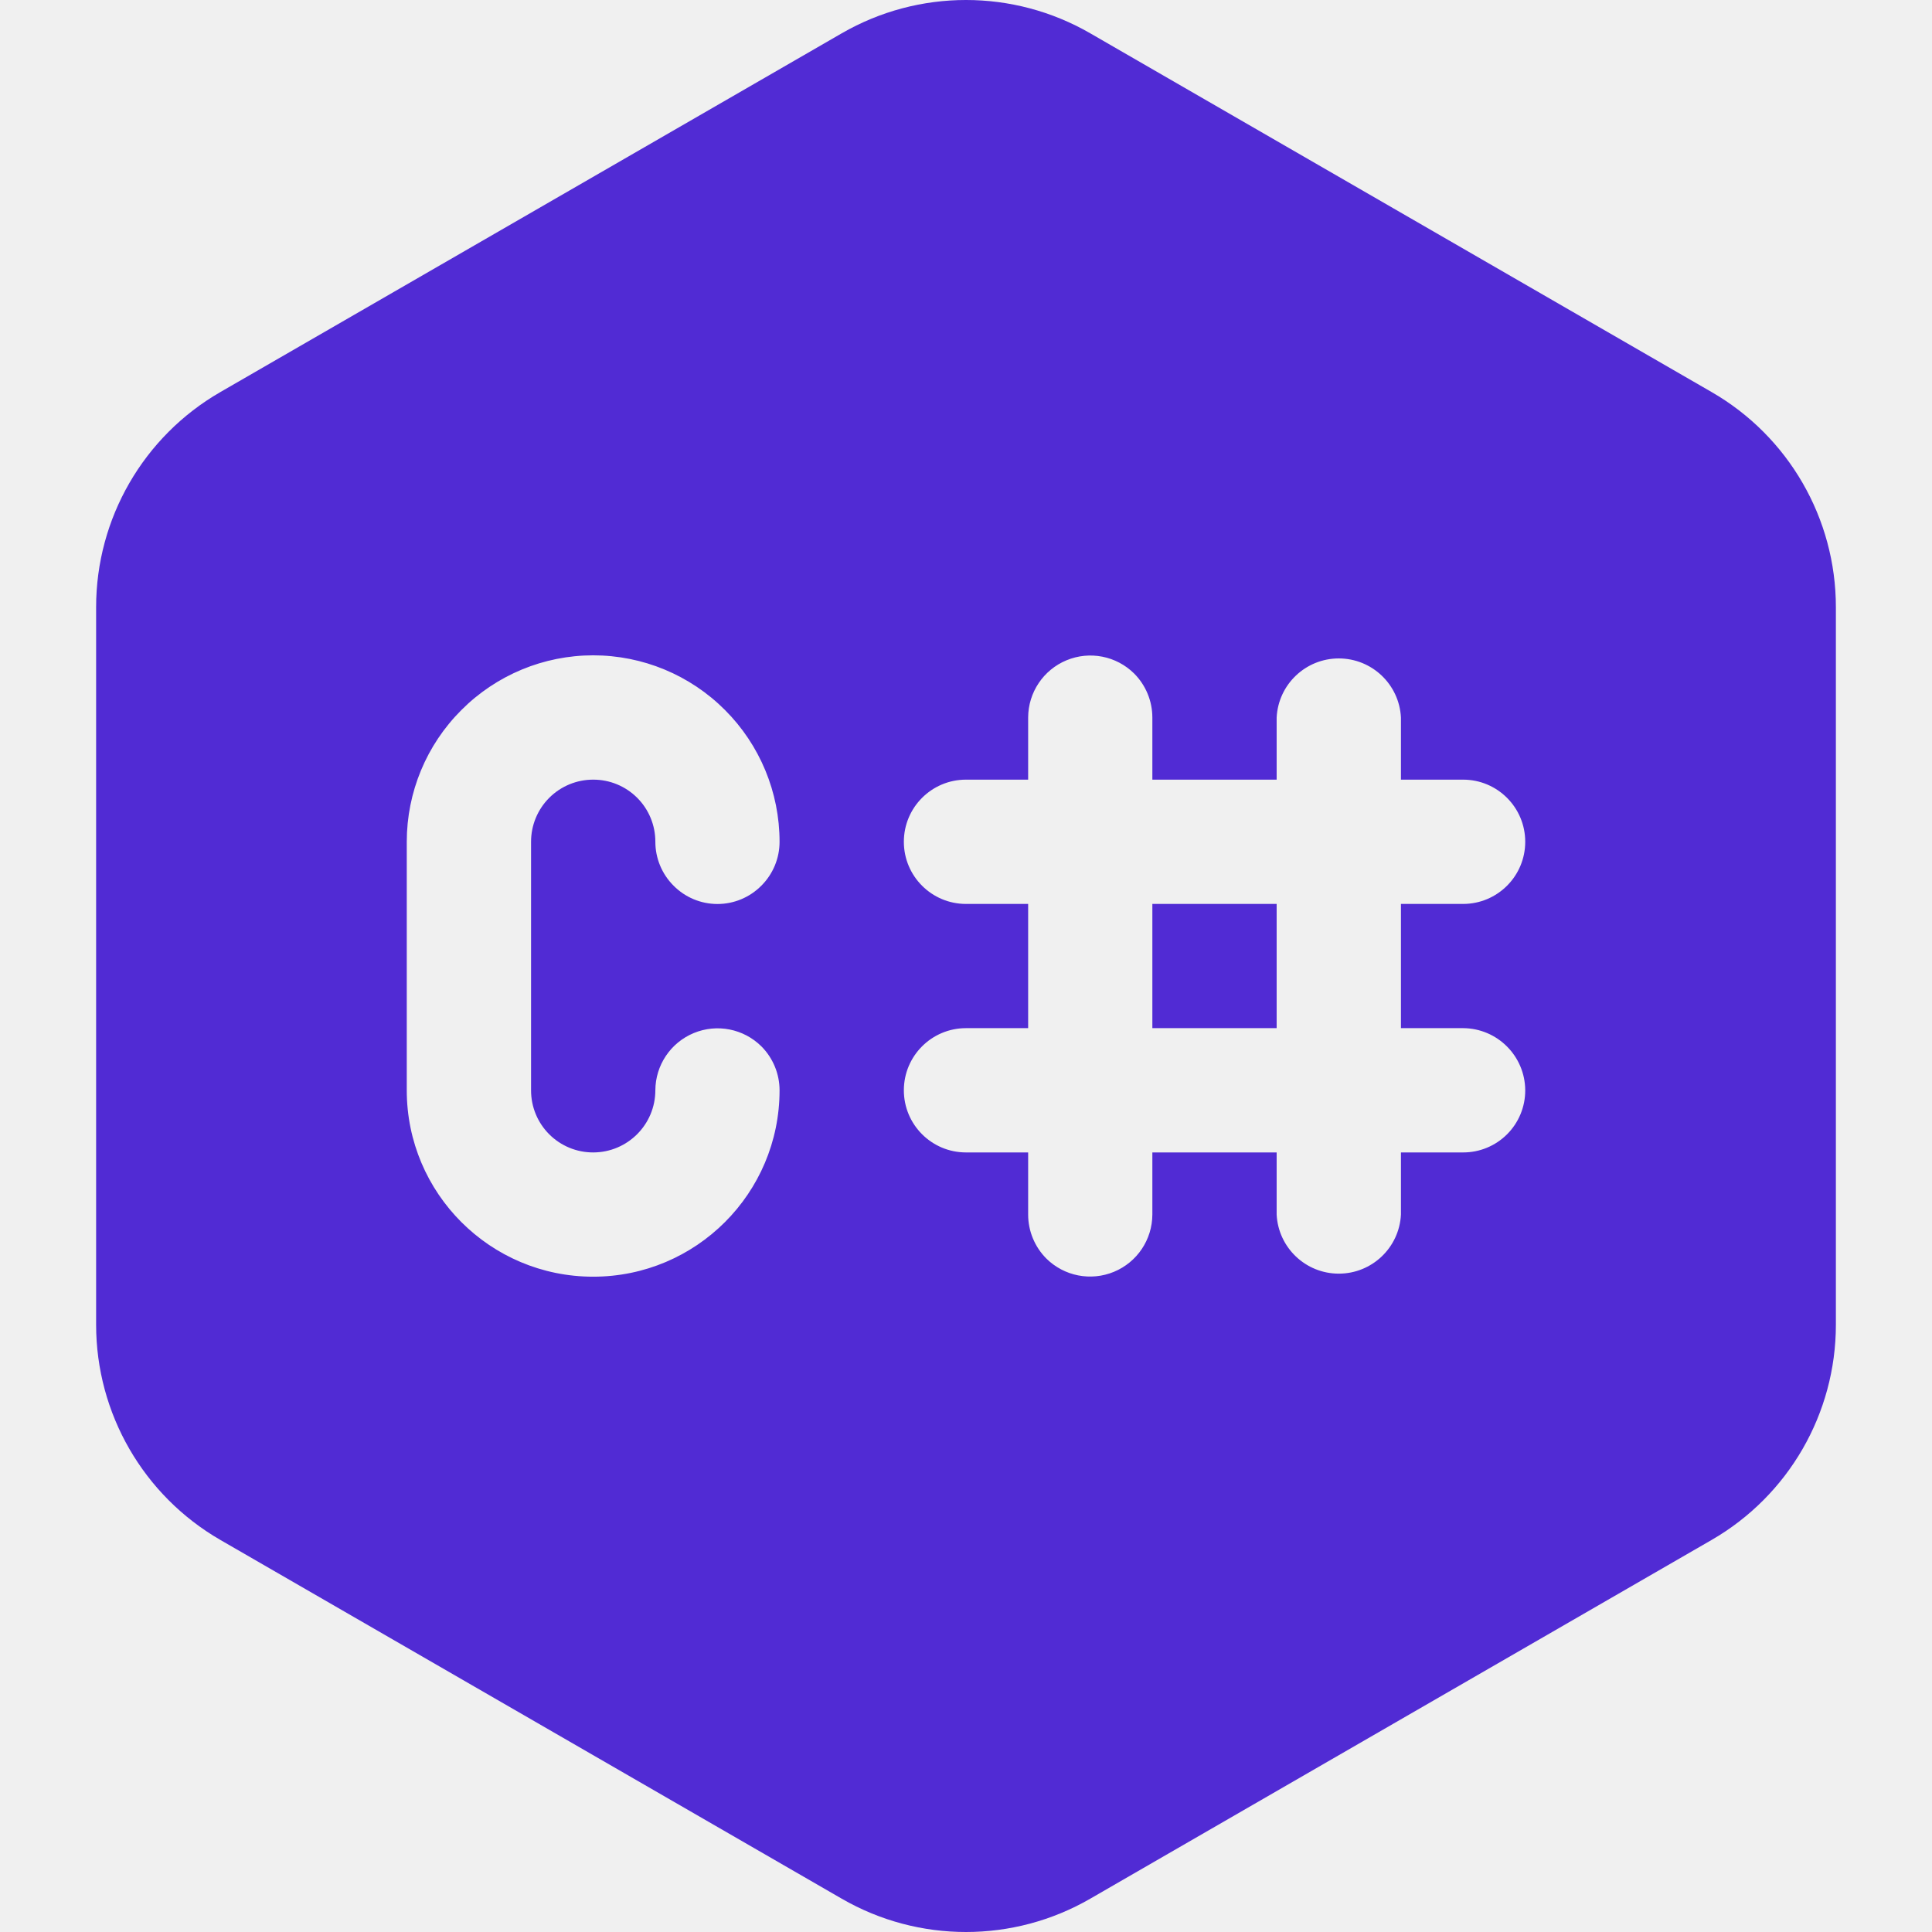
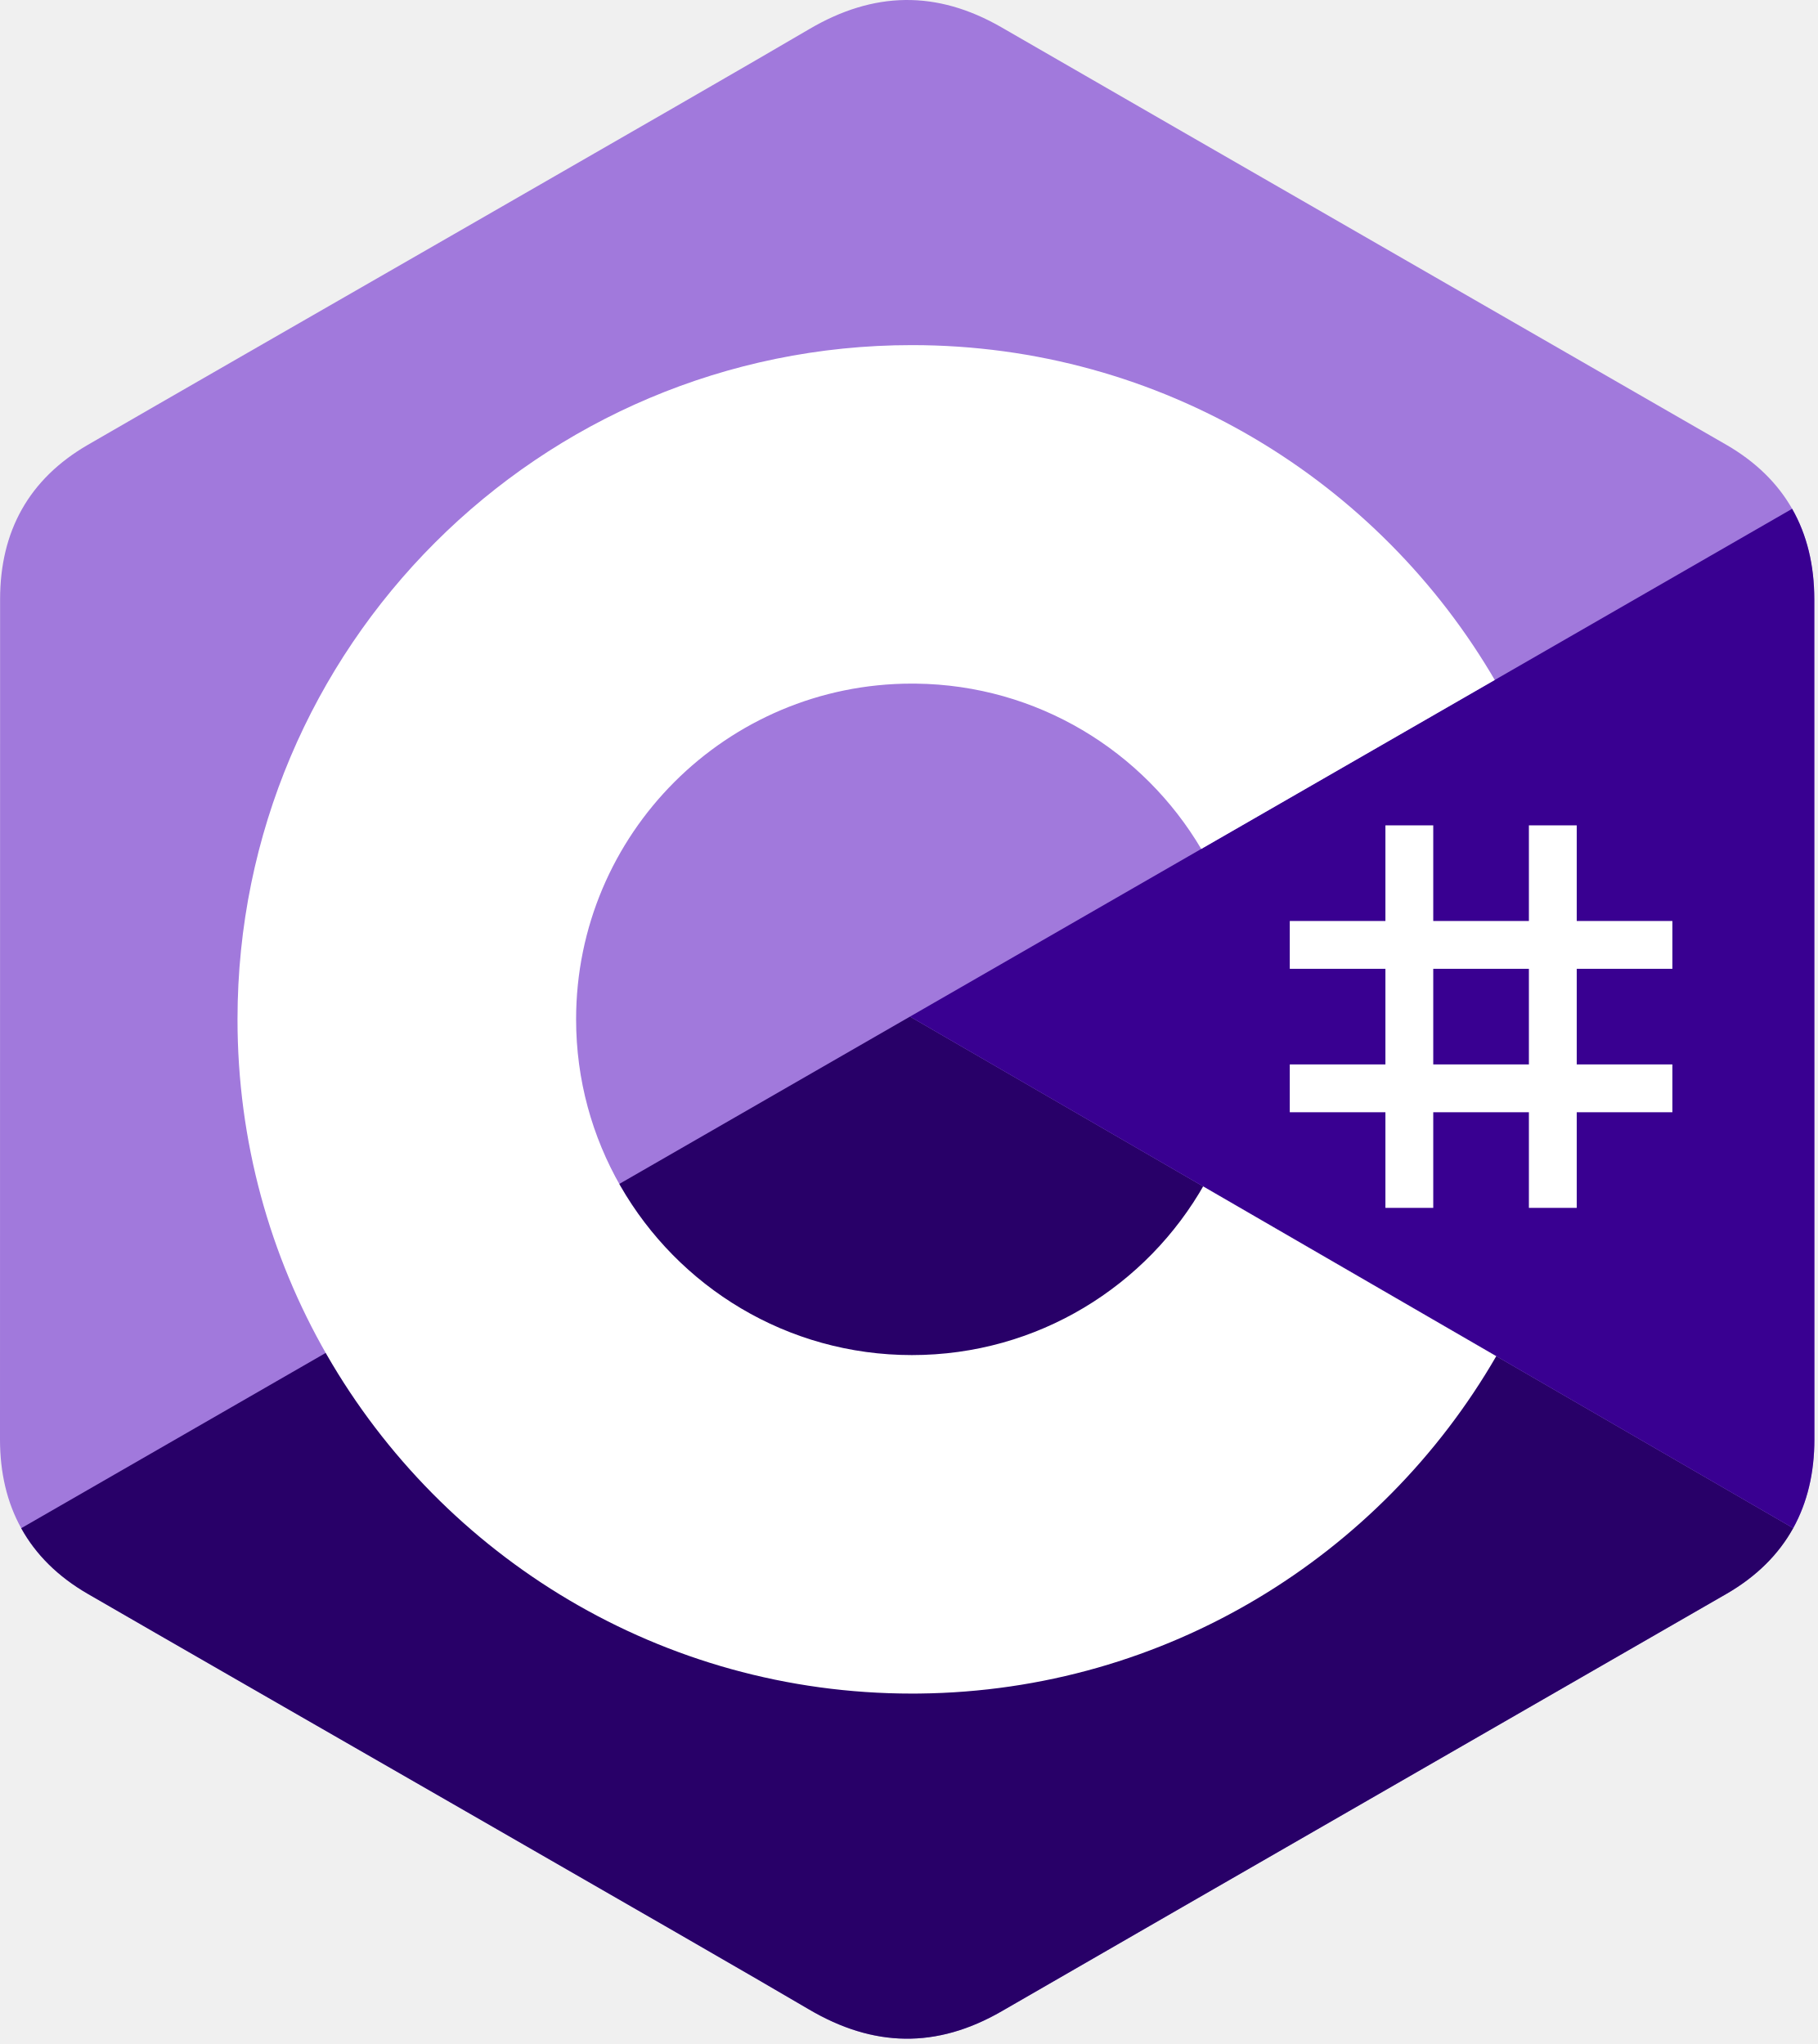
- <svg xmlns="http://www.w3.org/2000/svg" fill="#512BD4" role="img" viewBox="0 0 24 24">
-   <path d="M1.194 7.543v8.913c0 1.103.588 2.122 1.544 2.674l7.718 4.456a3.086 3.086 0 0 0 3.088 0l7.718-4.456a3.087 3.087 0 0 0 1.544-2.674V7.543a3.084 3.084 0 0 0-1.544-2.673L13.544.414a3.086 3.086 0 0 0-3.088 0L2.738 4.87a3.085 3.085 0 0 0-1.544 2.673Zm5.403 2.914v3.087a.77.77 0 0 0 .772.772.773.773 0 0 0 .772-.772.773.773 0 0 1 1.317-.546.775.775 0 0 1 .226.546 2.314 2.314 0 1 1-4.631 0v-3.087c0-.615.244-1.203.679-1.637a2.312 2.312 0 0 1 3.274 0c.434.434.678 1.023.678 1.637a.769.769 0 0 1-.226.545.767.767 0 0 1-1.091 0 .77.77 0 0 1-.226-.545.77.77 0 0 0-.772-.772.771.771 0 0 0-.772.772Zm12.35 3.087a.77.77 0 0 1-.772.772h-.772v.772a.773.773 0 0 1-1.544 0v-.772h-1.544v.772a.773.773 0 0 1-1.317.546.775.775 0 0 1-.226-.546v-.772H12a.771.771 0 1 1 0-1.544h.772v-1.543H12a.77.77 0 1 1 0-1.544h.772v-.772a.773.773 0 0 1 1.317-.546.775.775 0 0 1 .226.546v.772h1.544v-.772a.773.773 0 0 1 1.544 0v.772h.772a.772.772 0 0 1 0 1.544h-.772v1.543h.772a.776.776 0 0 1 .772.772Zm-3.088-2.315h-1.544v1.543h1.544v-1.543Z" />
+ <svg xmlns="http://www.w3.org/2000/svg" width="256px" height="288px" viewBox="0 0 256 288" version="1.1" preserveAspectRatio="xMidYMid">
+   <g>
+     <path d="M255.569,84.452 C255.567,79.622 254.534,75.354 252.445,71.691 C250.393,68.089 247.32,65.07 243.198,62.683 C209.173,43.064 175.115,23.505 141.101,3.866 C131.931,-1.428 123.04,-1.235 113.938,4.135 C100.395,12.122 32.59,50.969 12.385,62.672 C4.064,67.489 0.015,74.861 0.013,84.443 C0,123.898 0.013,163.352 0,202.808 C0,207.532 0.991,211.717 2.988,215.325 C5.041,219.036 8.157,222.138 12.374,224.579 C32.58,236.282 100.394,275.126 113.934,283.115 C123.04,288.488 131.931,288.68 141.104,283.384 C175.119,263.744 209.179,244.186 243.209,224.567 C247.426,222.127 250.542,219.023 252.595,215.315 C254.589,211.707 255.582,207.522 255.582,202.797 C255.582,202.797 255.582,123.908 255.569,84.452" fill="#A179DC" fill-rule="nonzero" />
+     <path d="M128.182,143.241 L2.988,215.325 C5.041,219.036 8.157,222.138 12.374,224.579 C32.58,236.282 100.394,275.126 113.934,283.115 C123.04,288.488 131.931,288.68 141.104,283.384 C175.119,263.744 209.179,244.186 243.209,224.567 C247.426,222.127 250.542,219.023 252.595,215.315 L128.182,143.241" fill="#280068" fill-rule="nonzero" />
+     <path d="M255.569,84.452 C255.567,79.622 254.534,75.354 252.445,71.691 L128.182,143.241 L252.595,215.315 C254.589,211.707 255.58,207.522 255.582,202.797 C255.582,202.797 255.582,123.908 255.569,84.452" fill="#390091" fill-rule="nonzero" />
+     <path d="M201.892,116.294 L201.892,129.768 L215.366,129.768 L215.366,116.294 L222.103,116.294 L222.103,129.768 L235.577,129.768 L235.577,136.505 L222.103,136.505 L222.103,149.978 L235.577,149.978 L235.577,156.715 L222.103,156.715 L222.103,170.189 L215.366,170.189 L215.366,156.715 L201.892,156.715 L201.892,170.189 L195.155,170.189 L195.155,156.715 L181.682,156.715 L181.682,149.978 L195.155,149.978 L195.155,136.505 L181.682,136.505 L181.682,129.768 L195.155,129.768 L195.155,116.294 L201.892,116.294 Z M215.366,136.505 L201.892,136.505 L201.892,149.978 L215.366,149.978 L215.366,136.505 Z" fill="#FFFFFF" />
+     <path d="M128.457,48.626 C163.601,48.626 194.284,67.712 210.719,96.082 L210.558,95.809 L169.21,119.617 C161.063,105.824 146.128,96.515 128.996,96.323 L128.457,96.32 C102.331,96.32 81.151,117.5 81.151,143.625 C81.151,152.169 83.428,160.178 87.39,167.095 C95.544,181.33 110.873,190.931 128.457,190.931 C146.15,190.931 161.566,181.208 169.678,166.821 L169.481,167.166 L210.768,191.084 C194.513,219.213 164.25,238.241 129.515,238.62 L128.457,238.626 C93.202,238.626 62.432,219.422 46.038,190.902 C38.035,176.979 33.456,160.838 33.456,143.625 C33.456,91.159 75.988,48.626 128.457,48.626 Z" fill="#FFFFFF" fill-rule="nonzero" />
+   </g>
</svg>
